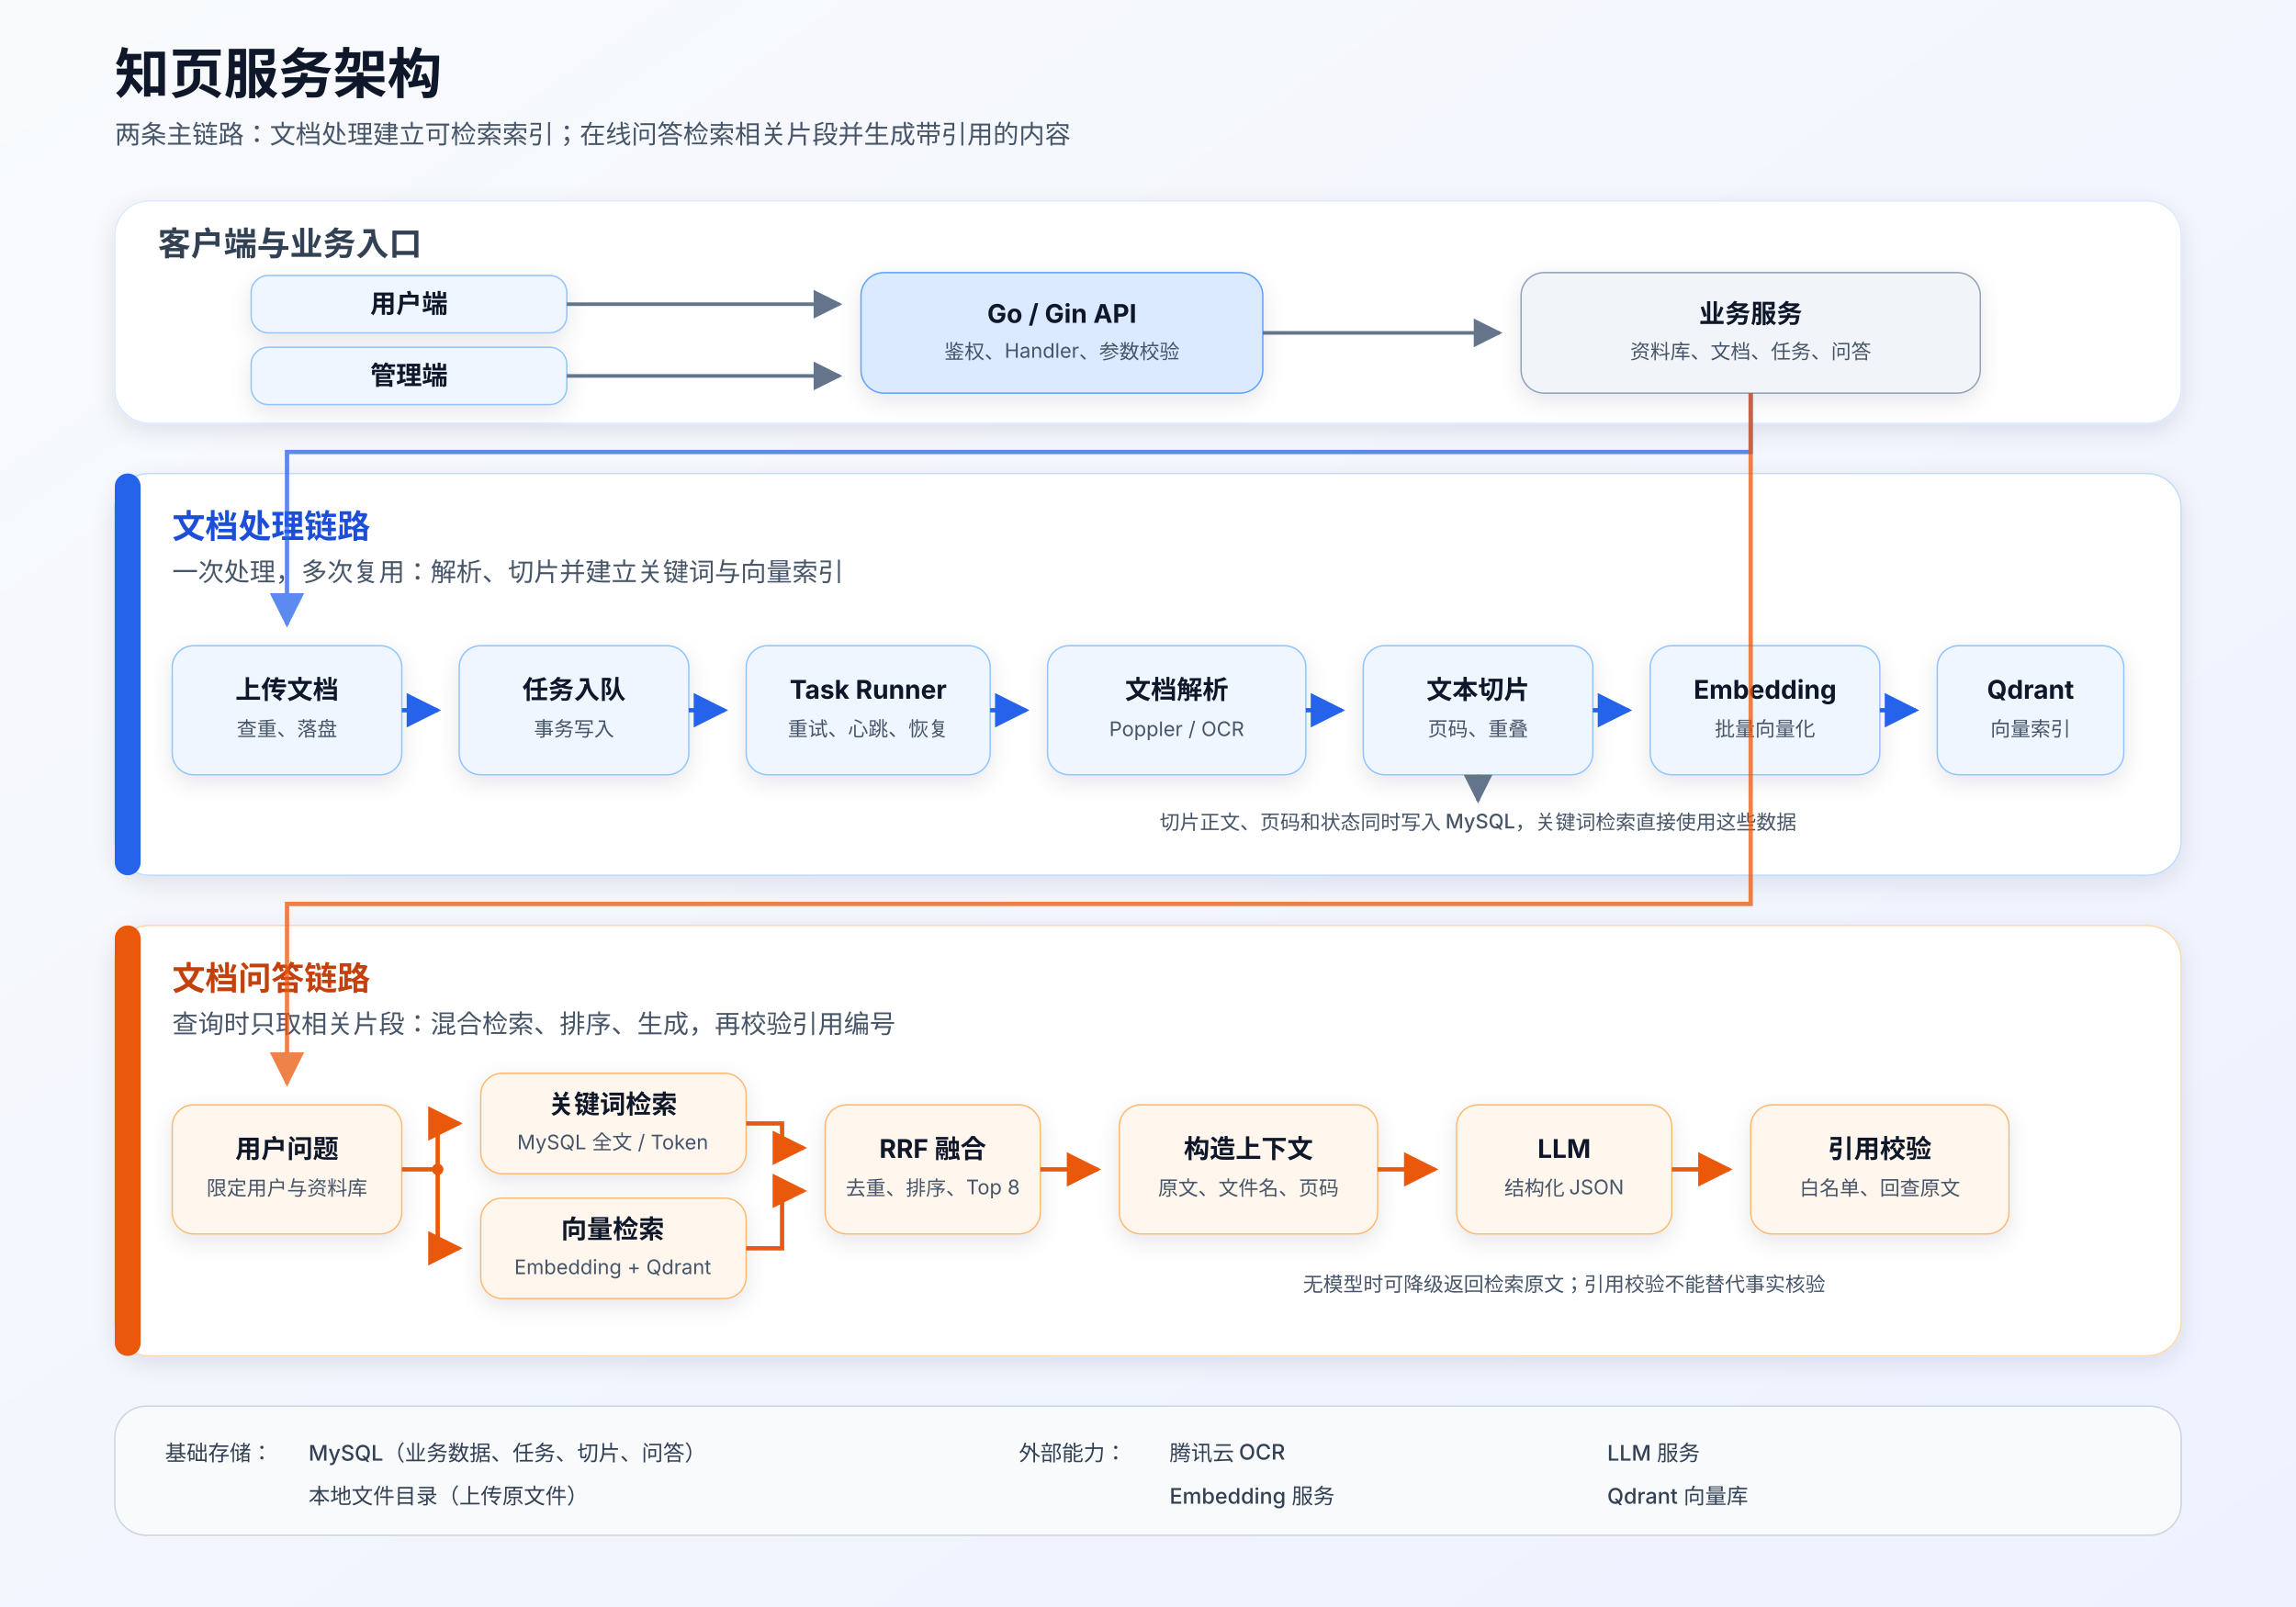
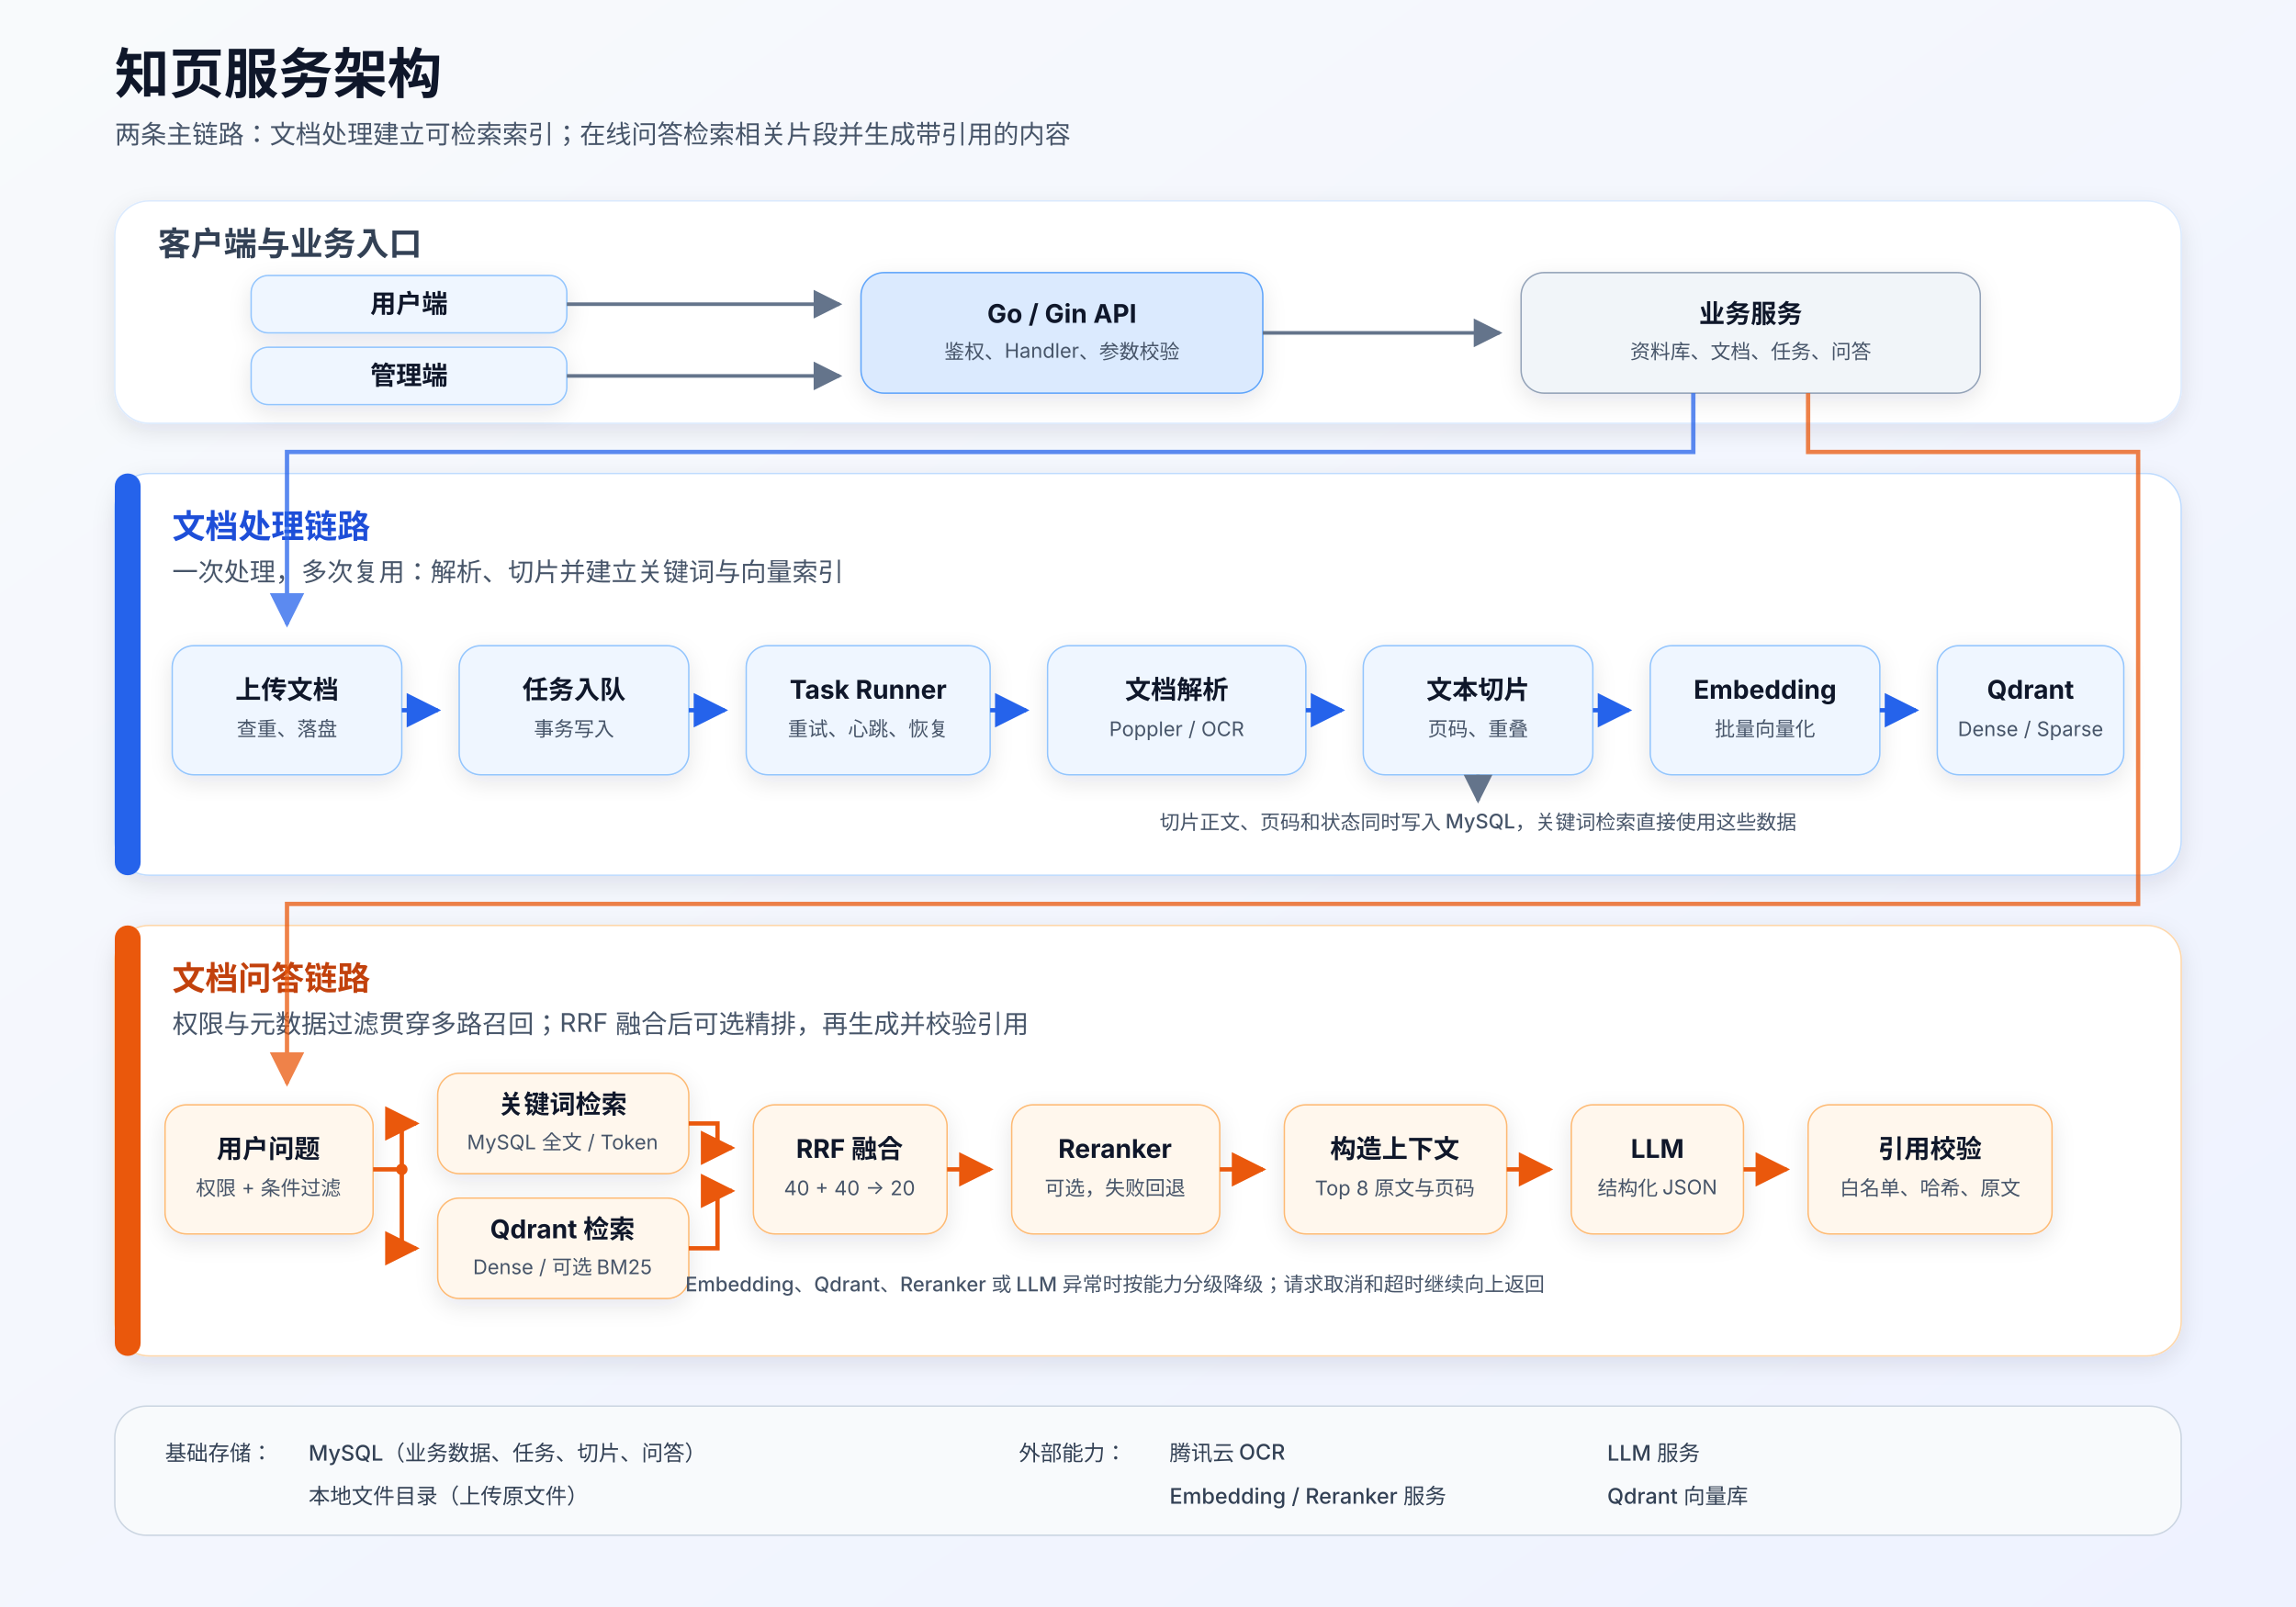
<svg xmlns="http://www.w3.org/2000/svg" width="1600" height="1120" viewBox="0 0 1600 1120" role="img" aria-labelledby="title desc">
  <defs>
    <linearGradient id="bg" x1="0" y1="0" x2="1" y2="1">
      <stop offset="0" stop-color="#f8fafc" />
      <stop offset="1" stop-color="#eef2ff" />
    </linearGradient>
    <filter id="shadow" x="-20%" y="-20%" width="140%" height="140%">
      <feDropShadow dx="0" dy="5" stdDeviation="8" flood-color="#0f172a" flood-opacity="0.10" />
    </filter>
    <marker id="arrow-blue" viewBox="0 0 10 10" refX="9" refY="5" markerWidth="8" markerHeight="8" orient="auto-start-reverse">
      <path d="M 0 0 L 10 5 L 0 10 z" fill="#2563eb" />
    </marker>
    <marker id="arrow-orange" viewBox="0 0 10 10" refX="9" refY="5" markerWidth="8" markerHeight="8" orient="auto-start-reverse">
      <path d="M 0 0 L 10 5 L 0 10 z" fill="#ea580c" />
    </marker>
    <marker id="arrow-slate" viewBox="0 0 10 10" refX="9" refY="5" markerWidth="8" markerHeight="8" orient="auto-start-reverse">
      <path d="M 0 0 L 10 5 L 0 10 z" fill="#64748b" />
    </marker>
    <style>
      .title { font: 700 38px -apple-system,BlinkMacSystemFont,"PingFang SC","Microsoft YaHei",sans-serif; fill:#0f172a; }
      .subtitle { font: 400 18px -apple-system,BlinkMacSystemFont,"PingFang SC","Microsoft YaHei",sans-serif; fill:#475569; }
      .lane-title { font: 700 23px -apple-system,BlinkMacSystemFont,"PingFang SC","Microsoft YaHei",sans-serif; }
      .box-title { font: 700 18px -apple-system,BlinkMacSystemFont,"PingFang SC","Microsoft YaHei",sans-serif; fill:#0f172a; text-anchor:middle; }
      .box-sub { font: 400 14px -apple-system,BlinkMacSystemFont,"PingFang SC","Microsoft YaHei",sans-serif; fill:#475569; text-anchor:middle; }
      .small { font: 500 14px -apple-system,BlinkMacSystemFont,"PingFang SC","Microsoft YaHei",sans-serif; fill:#475569; text-anchor:middle; }
      .legend { font: 500 15px -apple-system,BlinkMacSystemFont,"PingFang SC","Microsoft YaHei",sans-serif; fill:#334155; }
      .flow-blue { fill:none; stroke:#2563eb; stroke-width:3; marker-end:url(#arrow-blue); }
      .flow-orange { fill:none; stroke:#ea580c; stroke-width:3; marker-end:url(#arrow-orange); }
      .branch-orange { fill:none; stroke:#ea580c; stroke-width:3; }
      .flow-slate { fill:none; stroke:#64748b; stroke-width:2.5; marker-end:url(#arrow-slate); }
      .dependency { fill:none; stroke:#94a3b8; stroke-width:2; stroke-dasharray:7 7; marker-end:url(#arrow-slate); }
    </style>
  </defs>
  <rect width="1600" height="1120" fill="url(#bg)" />
  <text x="80" y="65" class="title">知页服务架构</text>
  <text x="80" y="100" class="subtitle">两条主链路：文档处理建立可检索索引；在线问答检索相关片段并生成带引用的内容</text>
  <rect x="80" y="140" width="1440" height="155" rx="24" fill="#ffffff" stroke="#dbeafe" filter="url(#shadow)" />
  <text x="110" y="178" class="lane-title" fill="#334155">客户端与业务入口</text>
  <g filter="url(#shadow)">
    <rect x="175" y="192" width="220" height="40" rx="12" fill="#eff6ff" stroke="#93c5fd" />
    <rect x="175" y="242" width="220" height="40" rx="12" fill="#eff6ff" stroke="#93c5fd" />
    <rect x="600" y="190" width="280" height="84" rx="16" fill="#dbeafe" stroke="#60a5fa" />
    <rect x="1060" y="190" width="320" height="84" rx="16" fill="#f1f5f9" stroke="#94a3b8" />
  </g>
  <text x="285" y="218" class="box-title">用户端</text>
  <text x="285" y="268" class="box-title">管理端</text>
  <text x="740" y="225" class="box-title">Go / Gin API</text>
  <text x="740" y="250" class="box-sub">鉴权、Handler、参数校验</text>
  <text x="1220" y="225" class="box-title">业务服务</text>
  <text x="1220" y="250" class="box-sub">资料库、文档、任务、问答</text>
  <path d="M395 212 H585" class="flow-slate" />
  <path d="M395 262 H585" class="flow-slate" />
  <path d="M880 232 H1045" class="flow-slate" />
  <rect x="80" y="330" width="1440" height="280" rx="24" fill="#ffffff" stroke="#bfdbfe" filter="url(#shadow)" />
  <rect x="80" y="330" width="18" height="280" rx="9" fill="#2563eb" />
  <text x="120" y="375" class="lane-title" fill="#1d4ed8">文档处理链路</text>
  <text x="120" y="405" class="subtitle">一次处理，多次复用：解析、切片并建立关键词与向量索引</text>
  <g filter="url(#shadow)">
    <rect x="120" y="450" width="160" height="90" rx="15" fill="#eff6ff" stroke="#93c5fd" />
    <rect x="320" y="450" width="160" height="90" rx="15" fill="#eff6ff" stroke="#93c5fd" />
    <rect x="520" y="450" width="170" height="90" rx="15" fill="#eff6ff" stroke="#93c5fd" />
    <rect x="730" y="450" width="180" height="90" rx="15" fill="#eff6ff" stroke="#93c5fd" />
    <rect x="950" y="450" width="160" height="90" rx="15" fill="#eff6ff" stroke="#93c5fd" />
    <rect x="1150" y="450" width="160" height="90" rx="15" fill="#eff6ff" stroke="#93c5fd" />
    <rect x="1350" y="450" width="130" height="90" rx="15" fill="#eff6ff" stroke="#93c5fd" />
  </g>
  <text x="200" y="487" class="box-title">上传文档</text>
  <text x="200" y="513" class="box-sub">查重、落盘</text>
  <text x="400" y="487" class="box-title">任务入队</text>
  <text x="400" y="513" class="box-sub">事务写入</text>
  <text x="605" y="487" class="box-title">Task Runner</text>
  <text x="605" y="513" class="box-sub">重试、心跳、恢复</text>
  <text x="820" y="487" class="box-title">文档解析</text>
  <text x="820" y="513" class="box-sub">Poppler / OCR</text>
  <text x="1030" y="487" class="box-title">文本切片</text>
  <text x="1030" y="513" class="box-sub">页码、重叠</text>
  <text x="1230" y="487" class="box-title">Embedding</text>
  <text x="1230" y="513" class="box-sub">批量向量化</text>
  <text x="1415" y="487" class="box-title">Qdrant</text>
-   <text x="1415" y="513" class="box-sub">向量索引</text>
+   <text x="1415" y="513" class="box-sub">Dense / Sparse</text>
  <path d="M280 495 H305" class="flow-blue" />
  <path d="M480 495 H505" class="flow-blue" />
  <path d="M690 495 H715" class="flow-blue" />
  <path d="M910 495 H935" class="flow-blue" />
  <path d="M1110 495 H1135" class="flow-blue" />
  <path d="M1310 495 H1335" class="flow-blue" />
  <text x="1030" y="578" class="small">切片正文、页码和状态同时写入 MySQL，关键词检索直接使用这些数据</text>
  <path d="M1030 540 V558" class="flow-slate" />
  <rect x="80" y="645" width="1440" height="300" rx="24" fill="#ffffff" stroke="#fed7aa" filter="url(#shadow)" />
  <rect x="80" y="645" width="18" height="300" rx="9" fill="#ea580c" />
  <text x="120" y="690" class="lane-title" fill="#c2410c">文档问答链路</text>
-   <text x="120" y="720" class="subtitle">查询时只取相关片段：混合检索、排序、生成，再校验引用编号</text>
+   <text x="120" y="720" class="subtitle">权限与元数据过滤贯穿多路召回；RRF 融合后可选精排，再生成并校验引用</text>
  <g filter="url(#shadow)">
-     <rect x="120" y="770" width="160" height="90" rx="15" fill="#fff7ed" stroke="#fdba74" />
-     <rect x="335" y="748" width="185" height="70" rx="15" fill="#fff7ed" stroke="#fdba74" />
-     <rect x="335" y="835" width="185" height="70" rx="15" fill="#fff7ed" stroke="#fdba74" />
-     <rect x="575" y="770" width="150" height="90" rx="15" fill="#fff7ed" stroke="#fdba74" />
-     <rect x="780" y="770" width="180" height="90" rx="15" fill="#fff7ed" stroke="#fdba74" />
-     <rect x="1015" y="770" width="150" height="90" rx="15" fill="#fff7ed" stroke="#fdba74" />
-     <rect x="1220" y="770" width="180" height="90" rx="15" fill="#fff7ed" stroke="#fdba74" />
+     <rect x="115" y="770" width="145" height="90" rx="15" fill="#fff7ed" stroke="#fdba74" />
+     <rect x="305" y="748" width="175" height="70" rx="15" fill="#fff7ed" stroke="#fdba74" />
+     <rect x="305" y="835" width="175" height="70" rx="15" fill="#fff7ed" stroke="#fdba74" />
+     <rect x="525" y="770" width="135" height="90" rx="15" fill="#fff7ed" stroke="#fdba74" />
+     <rect x="705" y="770" width="145" height="90" rx="15" fill="#fff7ed" stroke="#fdba74" />
+     <rect x="895" y="770" width="155" height="90" rx="15" fill="#fff7ed" stroke="#fdba74" />
+     <rect x="1095" y="770" width="120" height="90" rx="15" fill="#fff7ed" stroke="#fdba74" />
+     <rect x="1260" y="770" width="170" height="90" rx="15" fill="#fff7ed" stroke="#fdba74" />
  </g>
-   <text x="200" y="807" class="box-title">用户问题</text>
-   <text x="200" y="833" class="box-sub">限定用户与资料库</text>
-   <text x="427" y="776" class="box-title">关键词检索</text>
-   <text x="427" y="801" class="box-sub">MySQL 全文 / Token</text>
-   <text x="427" y="863" class="box-title">向量检索</text>
-   <text x="427" y="888" class="box-sub">Embedding + Qdrant</text>
-   <text x="650" y="807" class="box-title">RRF 融合</text>
-   <text x="650" y="833" class="box-sub">去重、排序、Top 8</text>
-   <text x="870" y="807" class="box-title">构造上下文</text>
-   <text x="870" y="833" class="box-sub">原文、文件名、页码</text>
-   <text x="1090" y="807" class="box-title">LLM</text>
-   <text x="1090" y="833" class="box-sub">结构化 JSON</text>
-   <text x="1310" y="807" class="box-title">引用校验</text>
-   <text x="1310" y="833" class="box-sub">白名单、回查原文</text>
-   <path d="M280 815 H305" class="branch-orange" />
-   <path d="M305 815 V783 H320" class="flow-orange" />
-   <path d="M305 815 V870 H320" class="flow-orange" />
-   <circle cx="305" cy="815" r="4" fill="#ea580c" />
-   <path d="M520 783 H545 V800 H560" class="flow-orange" />
-   <path d="M520 870 H545 V830 H560" class="flow-orange" />
-   <path d="M725 815 H765" class="flow-orange" />
-   <path d="M960 815 H1000" class="flow-orange" />
-   <path d="M1165 815 H1205" class="flow-orange" />
-   <text x="1090" y="900" class="small">无模型时可降级返回检索原文；引用校验不能替代事实核验</text>
+   <text x="187" y="807" class="box-title">用户问题</text>
+   <text x="187" y="833" class="box-sub">权限 + 条件过滤</text>
+   <text x="392" y="776" class="box-title">关键词检索</text>
+   <text x="392" y="801" class="box-sub">MySQL 全文 / Token</text>
+   <text x="392" y="863" class="box-title">Qdrant 检索</text>
+   <text x="392" y="888" class="box-sub">Dense / 可选 BM25</text>
+   <text x="592" y="807" class="box-title">RRF 融合</text>
+   <text x="592" y="833" class="box-sub">40 + 40 → 20</text>
+   <text x="777" y="807" class="box-title">Reranker</text>
+   <text x="777" y="833" class="box-sub">可选，失败回退</text>
+   <text x="972" y="807" class="box-title">构造上下文</text>
+   <text x="972" y="833" class="box-sub">Top 8 原文与页码</text>
+   <text x="1155" y="807" class="box-title">LLM</text>
+   <text x="1155" y="833" class="box-sub">结构化 JSON</text>
+   <text x="1345" y="807" class="box-title">引用校验</text>
+   <text x="1345" y="833" class="box-sub">白名单、哈希、原文</text>
+   <path d="M260 815 H280" class="branch-orange" />
+   <path d="M280 815 V783 H290" class="flow-orange" />
+   <path d="M280 815 V870 H290" class="flow-orange" />
+   <circle cx="280" cy="815" r="4" fill="#ea580c" />
+   <path d="M480 783 H500 V800 H510" class="flow-orange" />
+   <path d="M480 870 H500 V830 H510" class="flow-orange" />
+   <path d="M660 815 H690" class="flow-orange" />
+   <path d="M850 815 H880" class="flow-orange" />
+   <path d="M1050 815 H1080" class="flow-orange" />
+   <path d="M1215 815 H1245" class="flow-orange" />
+   <text x="777" y="900" class="small">Embedding、Qdrant、Reranker 或 LLM 异常时按能力分级降级；请求取消和超时继续向上返回</text>
  <rect x="80" y="980" width="1440" height="90" rx="22" fill="#f8fafc" stroke="#cbd5e1" />
  <text x="115" y="1018" class="legend">基础存储：</text>
  <text x="215" y="1018" class="legend">MySQL（业务数据、任务、切片、问答）</text>
  <text x="215" y="1048" class="legend">本地文件目录（上传原文件）</text>
  <text x="710" y="1018" class="legend">外部能力：</text>
  <text x="815" y="1018" class="legend">腾讯云 OCR</text>
-   <text x="815" y="1048" class="legend">Embedding 服务</text>
+   <text x="815" y="1048" class="legend">Embedding / Reranker 服务</text>
  <text x="1120" y="1018" class="legend">LLM 服务</text>
  <text x="1120" y="1048" class="legend">Qdrant 向量库</text>
-   <path d="M1220 274 V315 H200 V435" class="flow-blue" opacity="0.75" />
-   <path d="M1220 274 V630 H200 V755" class="flow-orange" opacity="0.75" />
+   <path d="M1180 274 V315 H200 V435" class="flow-blue" opacity="0.75" />
+   <path d="M1260 274 V315 H1490 V630 H200 V755" class="flow-orange" opacity="0.75" />
</svg>
